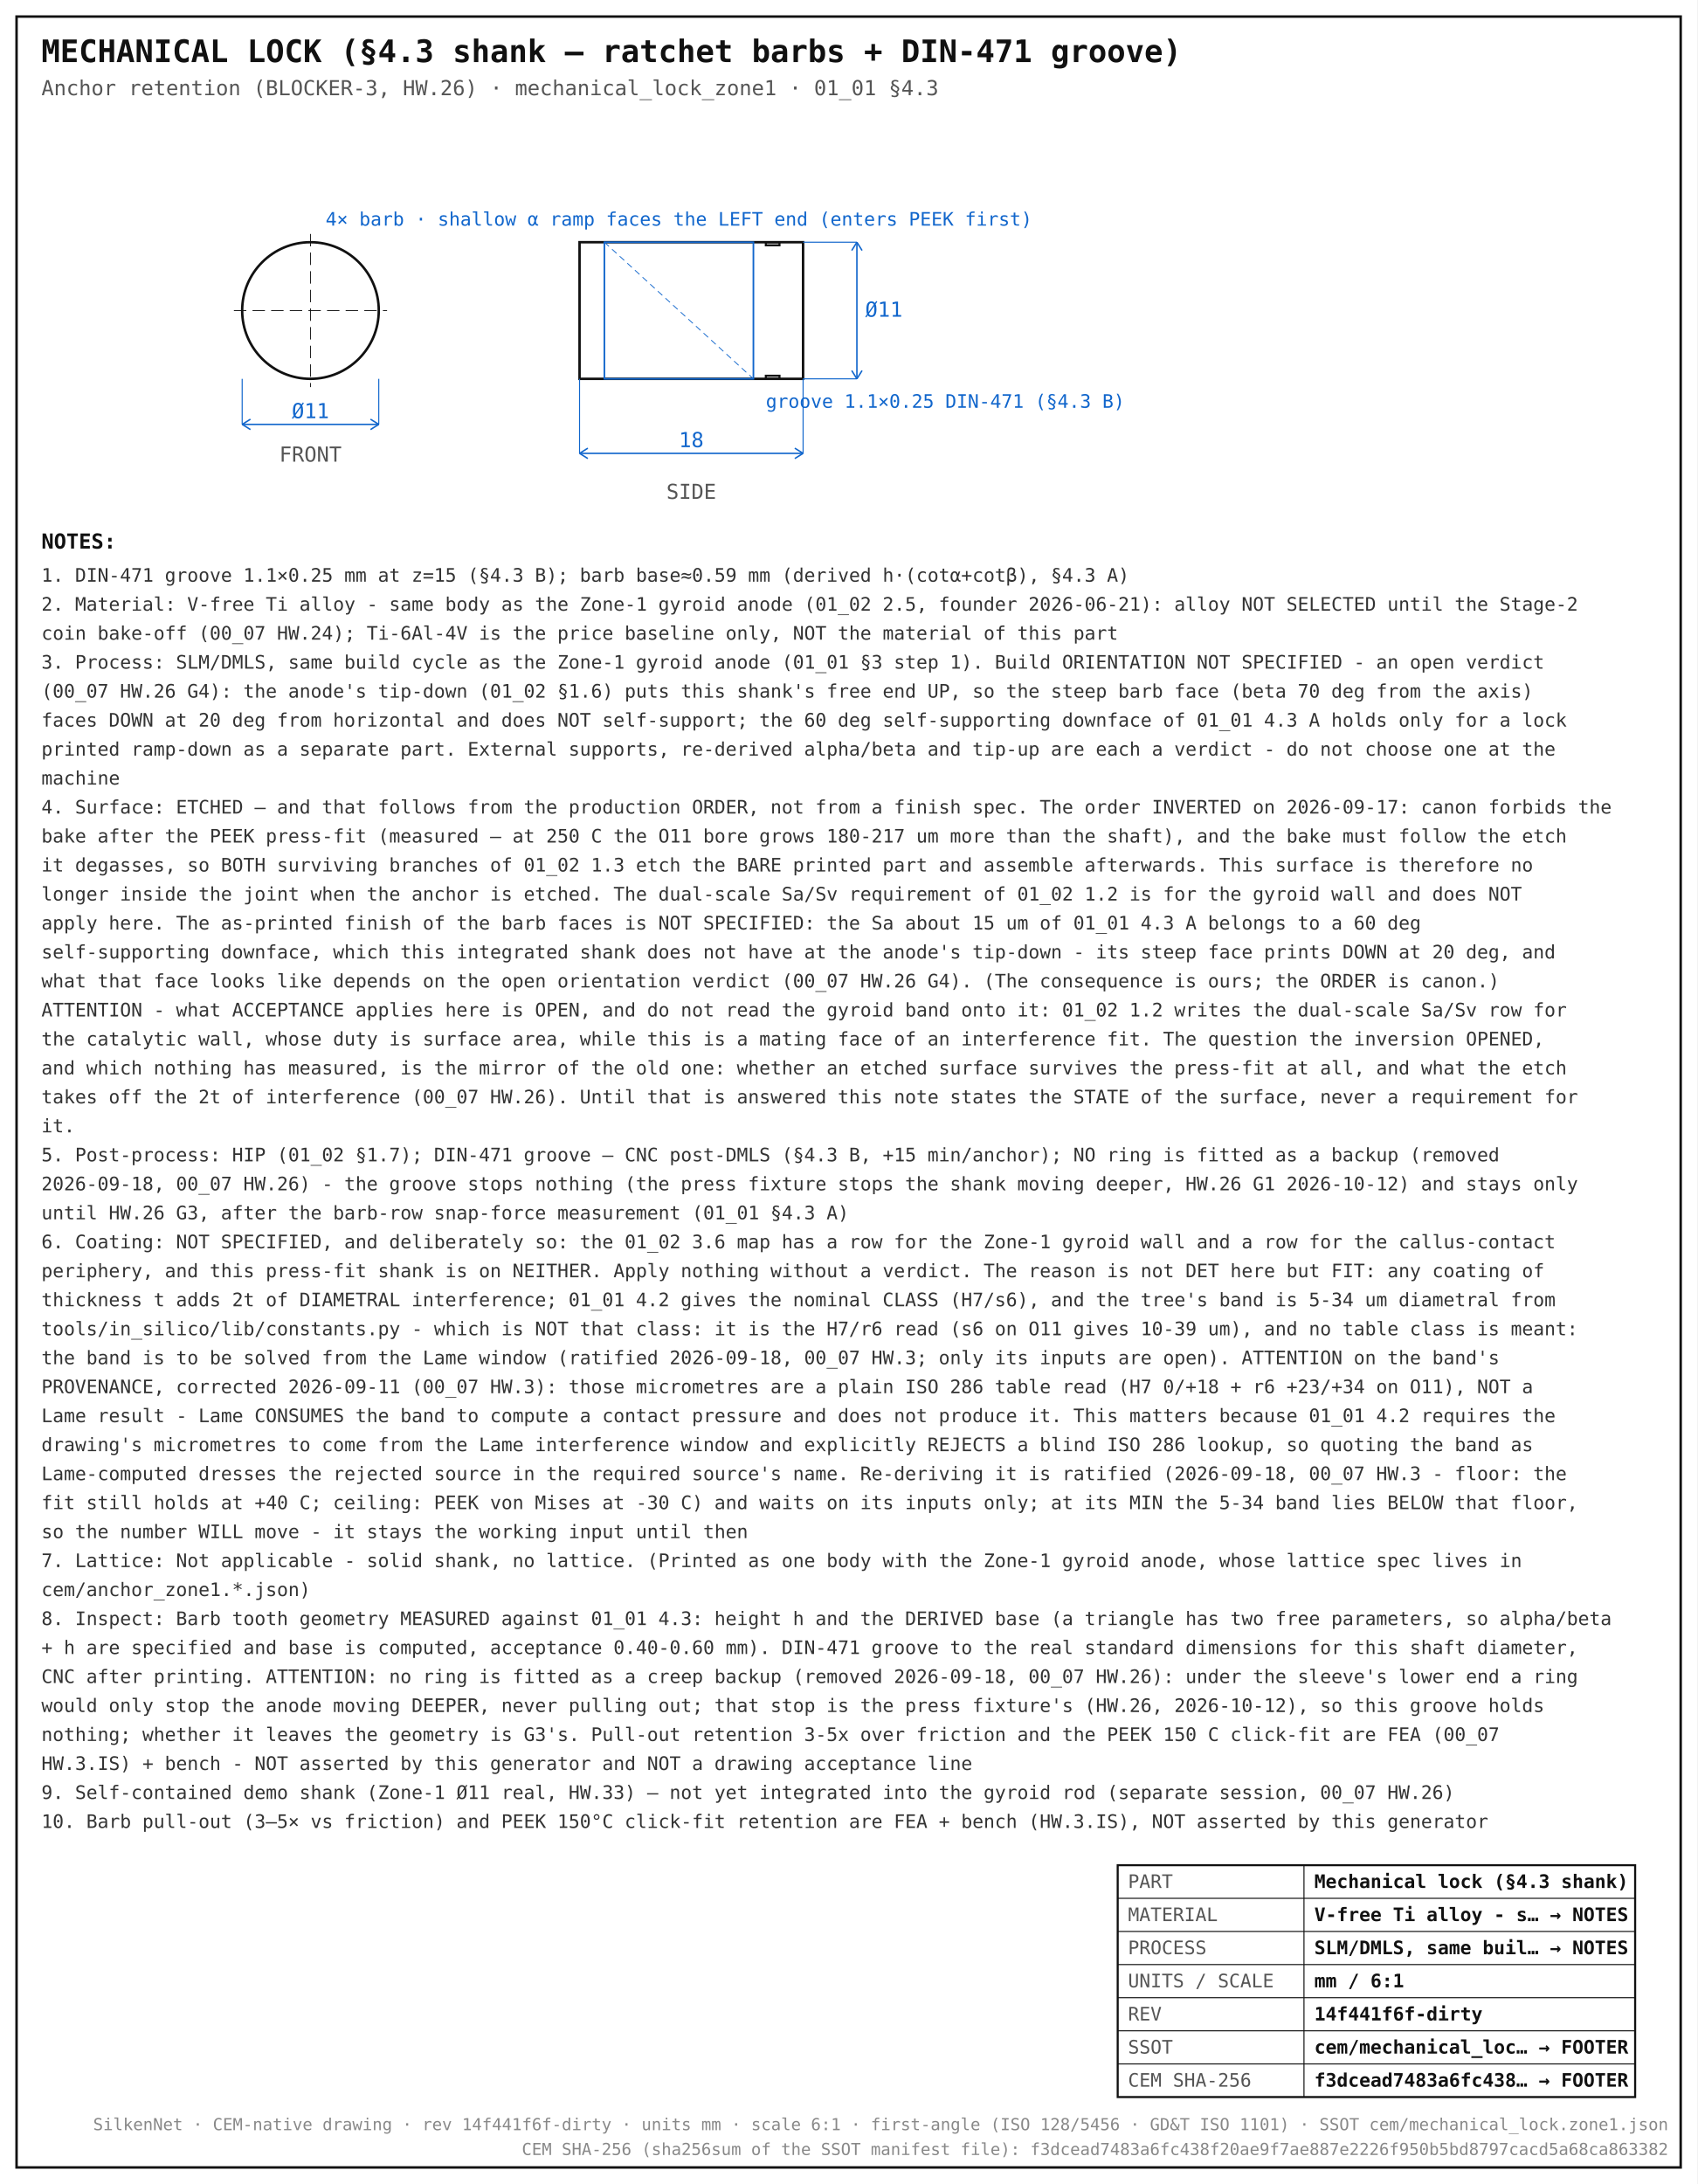
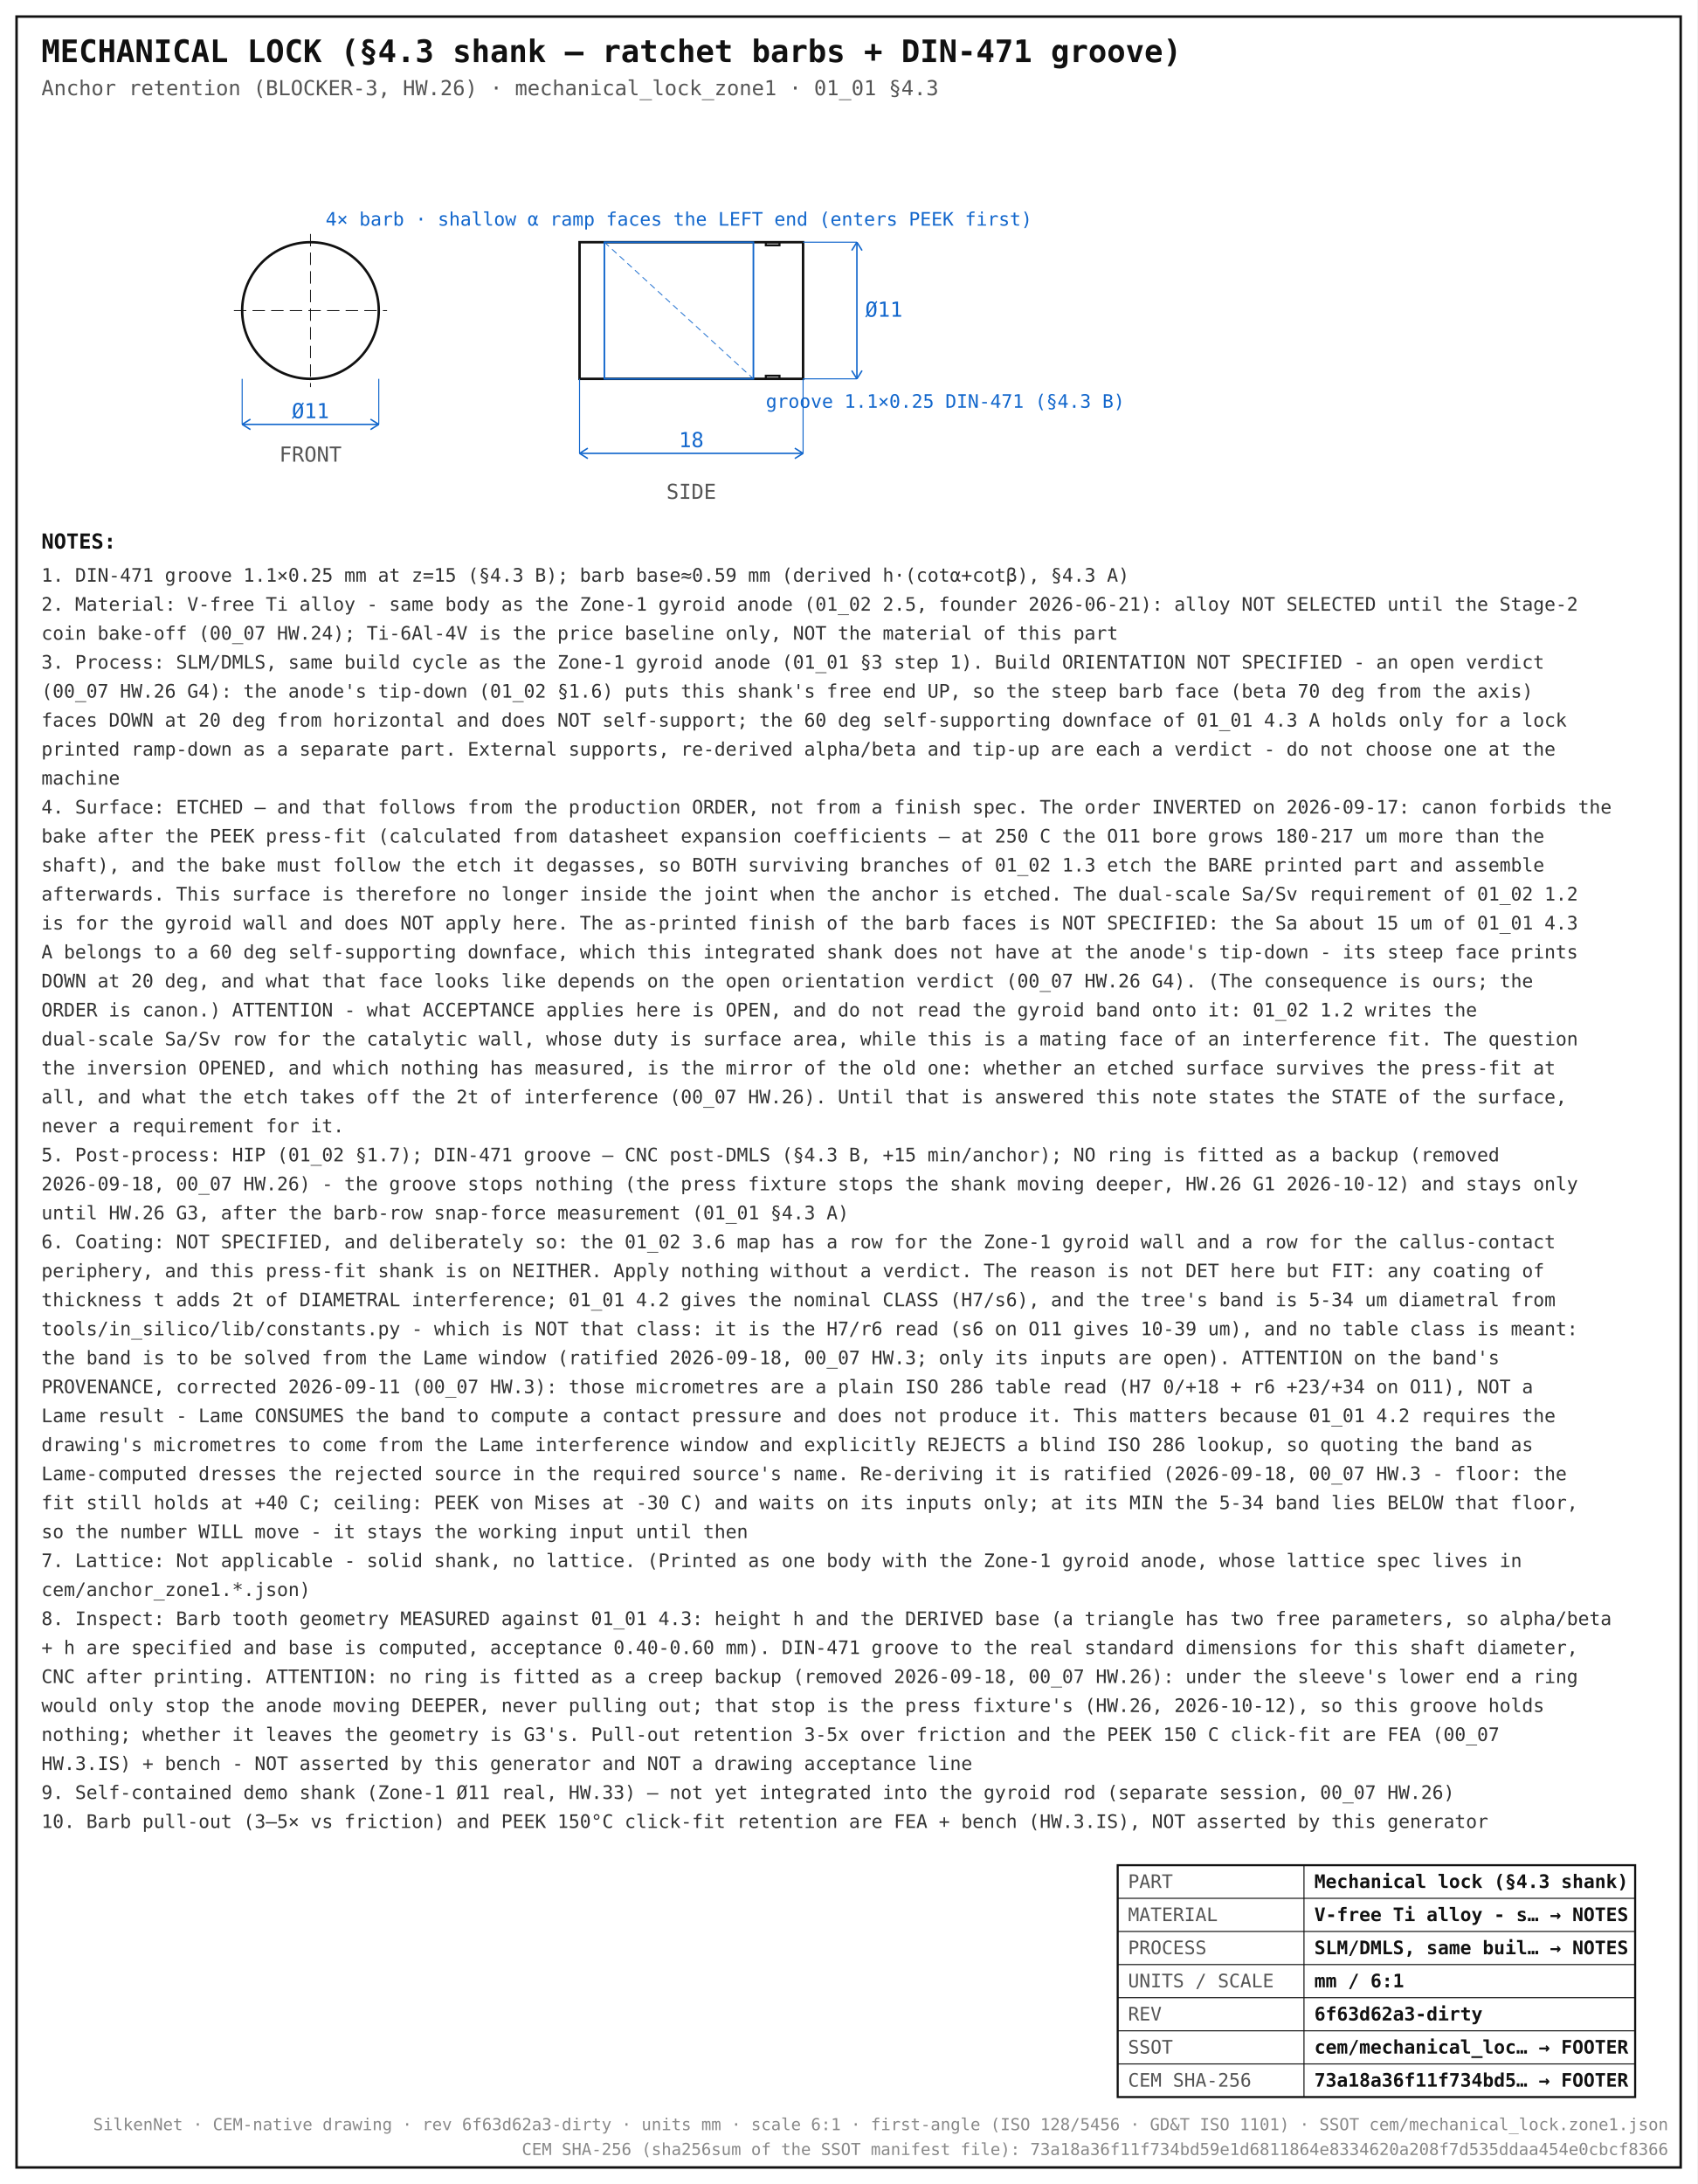
<svg xmlns="http://www.w3.org/2000/svg" width="820" height="1055" viewBox="0 0 820 1055">
  <rect x="0" y="0" width="820" height="1055" fill="white" />
  <rect x="8" y="8" width="804" height="1039" fill="none" stroke="#111" stroke-width="1.2" />
  <text x="20" y="30" font-family="monospace" font-size="15" text-anchor="start" fill="#111" font-weight="bold">MECHANICAL LOCK  (§4.3 shank — ratchet barbs + DIN-471 groove)</text>
  <text x="20" y="46" font-family="monospace" font-size="10" text-anchor="start" fill="#555" font-weight="normal">Anchor retention (BLOCKER-3, HW.26) · mechanical_lock_zone1 · 01_01 §4.3</text>
  <circle cx="150" cy="150" r="33" fill="none" stroke="#111" stroke-width="1.2" />
  <line x1="113" y1="150" x2="187" y2="150" stroke="#111" stroke-width="0.4" stroke-dasharray="6 3" />
  <line x1="150" y1="113" x2="150" y2="187" stroke="#111" stroke-width="0.4" stroke-dasharray="6 3" />
  <text x="150" y="223" font-family="monospace" font-size="10" text-anchor="middle" fill="#555" font-weight="normal">FRONT</text>
  <line x1="117" y1="183" x2="117" y2="205" stroke="#1166cc" stroke-width="0.5" />
  <line x1="183" y1="183" x2="183" y2="205" stroke="#1166cc" stroke-width="0.5" />
  <line x1="117" y1="205" x2="183" y2="205" stroke="#1166cc" stroke-width="0.7" />
  <line x1="117" y1="205" x2="121" y2="202.5" stroke="#1166cc" stroke-width="0.7" />
  <line x1="117" y1="205" x2="121" y2="207.5" stroke="#1166cc" stroke-width="0.7" />
  <line x1="183" y1="205" x2="179" y2="202.5" stroke="#1166cc" stroke-width="0.7" />
  <line x1="183" y1="205" x2="179" y2="207.5" stroke="#1166cc" stroke-width="0.7" />
  <text x="150" y="202" font-family="monospace" font-size="10" text-anchor="middle" fill="#1166cc" font-weight="normal">Ø11</text>
  <rect x="280" y="117" width="108" height="66" fill="none" stroke="#111" stroke-width="1.2" />
  <rect x="292" y="117" width="72" height="66" fill="none" stroke="#1166cc" stroke-width="0.8" />
  <line x1="292" y1="117" x2="364" y2="183" stroke="#1166cc" stroke-width="0.4" stroke-dasharray="3 2" />
  <text x="328" y="109" font-family="monospace" font-size="9" text-anchor="middle" fill="#1166cc" font-weight="normal">4× barb · shallow α ramp faces the LEFT end (enters PEEK first)</text>
  <rect x="370" y="117" width="6.6" height="1.5" fill="none" stroke="#111" stroke-width="1" />
  <rect x="370" y="181.5" width="6.6" height="1.5" fill="none" stroke="#111" stroke-width="1" />
  <text x="370" y="197" font-family="monospace" font-size="9" text-anchor="start" fill="#1166cc" font-weight="normal">groove 1.1×0.25 DIN-471 (§4.3 B)</text>
  <text x="334" y="241" font-family="monospace" font-size="10" text-anchor="middle" fill="#555" font-weight="normal">SIDE</text>
  <line x1="280" y1="183" x2="280" y2="219" stroke="#1166cc" stroke-width="0.5" />
  <line x1="388" y1="183" x2="388" y2="219" stroke="#1166cc" stroke-width="0.5" />
  <line x1="280" y1="219" x2="388" y2="219" stroke="#1166cc" stroke-width="0.7" />
  <line x1="280" y1="219" x2="284" y2="216.5" stroke="#1166cc" stroke-width="0.7" />
  <line x1="280" y1="219" x2="284" y2="221.5" stroke="#1166cc" stroke-width="0.7" />
  <line x1="388" y1="219" x2="384" y2="216.5" stroke="#1166cc" stroke-width="0.7" />
  <line x1="388" y1="219" x2="384" y2="221.5" stroke="#1166cc" stroke-width="0.7" />
  <text x="334" y="216" font-family="monospace" font-size="10" text-anchor="middle" fill="#1166cc" font-weight="normal">18</text>
  <line x1="388" y1="117" x2="414" y2="117" stroke="#1166cc" stroke-width="0.5" />
  <line x1="388" y1="183" x2="414" y2="183" stroke="#1166cc" stroke-width="0.5" />
  <line x1="414" y1="117" x2="414" y2="183" stroke="#1166cc" stroke-width="0.7" />
  <line x1="414" y1="117" x2="411.5" y2="121" stroke="#1166cc" stroke-width="0.7" />
  <line x1="414" y1="117" x2="416.5" y2="121" stroke="#1166cc" stroke-width="0.7" />
  <line x1="414" y1="183" x2="411.5" y2="179" stroke="#1166cc" stroke-width="0.7" />
  <line x1="414" y1="183" x2="416.5" y2="179" stroke="#1166cc" stroke-width="0.7" />
  <text x="418" y="153" font-family="monospace" font-size="10" text-anchor="start" fill="#1166cc" font-weight="normal">Ø11</text>
  <text x="20" y="265" font-family="monospace" font-size="10" text-anchor="start" fill="#111" font-weight="bold">NOTES:</text>
  <text x="20" y="281" font-family="monospace" font-size="9" text-anchor="start" fill="#333" font-weight="normal">1. DIN-471 groove 1.1×0.25 mm at z=15 (§4.3 B); barb base≈0.59 mm (derived h·(cotα+cotβ), §4.3 A)</text>
  <text x="20" y="295" font-family="monospace" font-size="9" text-anchor="start" fill="#333" font-weight="normal">2. Material: V-free Ti alloy - same body as the Zone-1 gyroid anode (01_02 2.5, founder 2026-06-21): alloy NOT SELECTED until the Stage-2</text>
  <text x="20" y="309" font-family="monospace" font-size="9" text-anchor="start" fill="#333" font-weight="normal">   coin bake-off (00_07 HW.24); Ti-6Al-4V is the price baseline only, NOT the material of this part</text>
  <text x="20" y="323" font-family="monospace" font-size="9" text-anchor="start" fill="#333" font-weight="normal">3. Process: SLM/DMLS, same build cycle as the Zone-1 gyroid anode (01_01 §3 step 1). Build ORIENTATION NOT SPECIFIED - an open verdict</text>
  <text x="20" y="337" font-family="monospace" font-size="9" text-anchor="start" fill="#333" font-weight="normal">   (00_07 HW.26 G4): the anode's tip-down (01_02 §1.6) puts this shank's free end UP, so the steep barb face (beta 70 deg from the axis)</text>
  <text x="20" y="351" font-family="monospace" font-size="9" text-anchor="start" fill="#333" font-weight="normal">   faces DOWN at 20 deg from horizontal and does NOT self-support; the 60 deg self-supporting downface of 01_01 4.3 A holds only for a lock</text>
  <text x="20" y="365" font-family="monospace" font-size="9" text-anchor="start" fill="#333" font-weight="normal">   printed ramp-down as a separate part. External supports, re-derived alpha/beta and tip-up are each a verdict - do not choose one at the</text>
  <text x="20" y="379" font-family="monospace" font-size="9" text-anchor="start" fill="#333" font-weight="normal">   machine</text>
  <text x="20" y="393" font-family="monospace" font-size="9" text-anchor="start" fill="#333" font-weight="normal">4. Surface: ETCHED — and that follows from the production ORDER, not from a finish spec. The order INVERTED on 2026-09-17: canon forbids the</text>
-   <text x="20" y="407" font-family="monospace" font-size="9" text-anchor="start" fill="#333" font-weight="normal">   bake after the PEEK press-fit (measured — at 250 C the O11 bore grows 180-217 um more than the shaft), and the bake must follow the etch</text>
-   <text x="20" y="421" font-family="monospace" font-size="9" text-anchor="start" fill="#333" font-weight="normal">   it degasses, so BOTH surviving branches of 01_02 1.3 etch the BARE printed part and assemble afterwards. This surface is therefore no</text>
-   <text x="20" y="435" font-family="monospace" font-size="9" text-anchor="start" fill="#333" font-weight="normal">   longer inside the joint when the anchor is etched. The dual-scale Sa/Sv requirement of 01_02 1.2 is for the gyroid wall and does NOT</text>
-   <text x="20" y="449" font-family="monospace" font-size="9" text-anchor="start" fill="#333" font-weight="normal">   apply here. The as-printed finish of the barb faces is NOT SPECIFIED: the Sa about 15 um of 01_01 4.3 A belongs to a 60 deg</text>
-   <text x="20" y="463" font-family="monospace" font-size="9" text-anchor="start" fill="#333" font-weight="normal">   self-supporting downface, which this integrated shank does not have at the anode's tip-down - its steep face prints DOWN at 20 deg, and</text>
-   <text x="20" y="477" font-family="monospace" font-size="9" text-anchor="start" fill="#333" font-weight="normal">   what that face looks like depends on the open orientation verdict (00_07 HW.26 G4). (The consequence is ours; the ORDER is canon.)</text>
-   <text x="20" y="491" font-family="monospace" font-size="9" text-anchor="start" fill="#333" font-weight="normal">   ATTENTION - what ACCEPTANCE applies here is OPEN, and do not read the gyroid band onto it: 01_02 1.2 writes the dual-scale Sa/Sv row for</text>
-   <text x="20" y="505" font-family="monospace" font-size="9" text-anchor="start" fill="#333" font-weight="normal">   the catalytic wall, whose duty is surface area, while this is a mating face of an interference fit. The question the inversion OPENED,</text>
-   <text x="20" y="519" font-family="monospace" font-size="9" text-anchor="start" fill="#333" font-weight="normal">   and which nothing has measured, is the mirror of the old one: whether an etched surface survives the press-fit at all, and what the etch</text>
-   <text x="20" y="533" font-family="monospace" font-size="9" text-anchor="start" fill="#333" font-weight="normal">   takes off the 2t of interference (00_07 HW.26). Until that is answered this note states the STATE of the surface, never a requirement for</text>
-   <text x="20" y="547" font-family="monospace" font-size="9" text-anchor="start" fill="#333" font-weight="normal">   it.</text>
+   <text x="20" y="407" font-family="monospace" font-size="9" text-anchor="start" fill="#333" font-weight="normal">   bake after the PEEK press-fit (calculated from datasheet expansion coefficients — at 250 C the O11 bore grows 180-217 um more than the</text>
+   <text x="20" y="421" font-family="monospace" font-size="9" text-anchor="start" fill="#333" font-weight="normal">   shaft), and the bake must follow the etch it degasses, so BOTH surviving branches of 01_02 1.3 etch the BARE printed part and assemble</text>
+   <text x="20" y="435" font-family="monospace" font-size="9" text-anchor="start" fill="#333" font-weight="normal">   afterwards. This surface is therefore no longer inside the joint when the anchor is etched. The dual-scale Sa/Sv requirement of 01_02 1.2</text>
+   <text x="20" y="449" font-family="monospace" font-size="9" text-anchor="start" fill="#333" font-weight="normal">   is for the gyroid wall and does NOT apply here. The as-printed finish of the barb faces is NOT SPECIFIED: the Sa about 15 um of 01_01 4.3</text>
+   <text x="20" y="463" font-family="monospace" font-size="9" text-anchor="start" fill="#333" font-weight="normal">   A belongs to a 60 deg self-supporting downface, which this integrated shank does not have at the anode's tip-down - its steep face prints</text>
+   <text x="20" y="477" font-family="monospace" font-size="9" text-anchor="start" fill="#333" font-weight="normal">   DOWN at 20 deg, and what that face looks like depends on the open orientation verdict (00_07 HW.26 G4). (The consequence is ours; the</text>
+   <text x="20" y="491" font-family="monospace" font-size="9" text-anchor="start" fill="#333" font-weight="normal">   ORDER is canon.) ATTENTION - what ACCEPTANCE applies here is OPEN, and do not read the gyroid band onto it: 01_02 1.2 writes the</text>
+   <text x="20" y="505" font-family="monospace" font-size="9" text-anchor="start" fill="#333" font-weight="normal">   dual-scale Sa/Sv row for the catalytic wall, whose duty is surface area, while this is a mating face of an interference fit. The question</text>
+   <text x="20" y="519" font-family="monospace" font-size="9" text-anchor="start" fill="#333" font-weight="normal">   the inversion OPENED, and which nothing has measured, is the mirror of the old one: whether an etched surface survives the press-fit at</text>
+   <text x="20" y="533" font-family="monospace" font-size="9" text-anchor="start" fill="#333" font-weight="normal">   all, and what the etch takes off the 2t of interference (00_07 HW.26). Until that is answered this note states the STATE of the surface,</text>
+   <text x="20" y="547" font-family="monospace" font-size="9" text-anchor="start" fill="#333" font-weight="normal">   never a requirement for it.</text>
  <text x="20" y="561" font-family="monospace" font-size="9" text-anchor="start" fill="#333" font-weight="normal">5. Post-process: HIP (01_02 §1.7); DIN-471 groove — CNC post-DMLS (§4.3 B, +15 min/anchor); NO ring is fitted as a backup (removed</text>
  <text x="20" y="575" font-family="monospace" font-size="9" text-anchor="start" fill="#333" font-weight="normal">   2026-09-18, 00_07 HW.26) - the groove stops nothing (the press fixture stops the shank moving deeper, HW.26 G1 2026-10-12) and stays only</text>
  <text x="20" y="589" font-family="monospace" font-size="9" text-anchor="start" fill="#333" font-weight="normal">   until HW.26 G3, after the barb-row snap-force measurement (01_01 §4.3 A)</text>
  <text x="20" y="603" font-family="monospace" font-size="9" text-anchor="start" fill="#333" font-weight="normal">6. Coating: NOT SPECIFIED, and deliberately so: the 01_02 3.6 map has a row for the Zone-1 gyroid wall and a row for the callus-contact</text>
  <text x="20" y="617" font-family="monospace" font-size="9" text-anchor="start" fill="#333" font-weight="normal">   periphery, and this press-fit shank is on NEITHER. Apply nothing without a verdict. The reason is not DET here but FIT: any coating of</text>
  <text x="20" y="631" font-family="monospace" font-size="9" text-anchor="start" fill="#333" font-weight="normal">   thickness t adds 2t of DIAMETRAL interference; 01_01 4.2 gives the nominal CLASS (H7/s6), and the tree's band is 5-34 um diametral from</text>
  <text x="20" y="645" font-family="monospace" font-size="9" text-anchor="start" fill="#333" font-weight="normal">   tools/in_silico/lib/constants.py - which is NOT that class: it is the H7/r6 read (s6 on O11 gives 10-39 um), and no table class is meant:</text>
  <text x="20" y="659" font-family="monospace" font-size="9" text-anchor="start" fill="#333" font-weight="normal">   the band is to be solved from the Lame window (ratified 2026-09-18, 00_07 HW.3; only its inputs are open). ATTENTION on the band's</text>
  <text x="20" y="673" font-family="monospace" font-size="9" text-anchor="start" fill="#333" font-weight="normal">   PROVENANCE, corrected 2026-09-11 (00_07 HW.3): those micrometres are a plain ISO 286 table read (H7 0/+18 + r6 +23/+34 on O11), NOT a</text>
  <text x="20" y="687" font-family="monospace" font-size="9" text-anchor="start" fill="#333" font-weight="normal">   Lame result - Lame CONSUMES the band to compute a contact pressure and does not produce it. This matters because 01_01 4.2 requires the</text>
  <text x="20" y="701" font-family="monospace" font-size="9" text-anchor="start" fill="#333" font-weight="normal">   drawing's micrometres to come from the Lame interference window and explicitly REJECTS a blind ISO 286 lookup, so quoting the band as</text>
  <text x="20" y="715" font-family="monospace" font-size="9" text-anchor="start" fill="#333" font-weight="normal">   Lame-computed dresses the rejected source in the required source's name. Re-deriving it is ratified (2026-09-18, 00_07 HW.3 - floor: the</text>
  <text x="20" y="729" font-family="monospace" font-size="9" text-anchor="start" fill="#333" font-weight="normal">   fit still holds at +40 C; ceiling: PEEK von Mises at -30 C) and waits on its inputs only; at its MIN the 5-34 band lies BELOW that floor,</text>
  <text x="20" y="743" font-family="monospace" font-size="9" text-anchor="start" fill="#333" font-weight="normal">   so the number WILL move - it stays the working input until then</text>
  <text x="20" y="757" font-family="monospace" font-size="9" text-anchor="start" fill="#333" font-weight="normal">7. Lattice: Not applicable - solid shank, no lattice. (Printed as one body with the Zone-1 gyroid anode, whose lattice spec lives in</text>
  <text x="20" y="771" font-family="monospace" font-size="9" text-anchor="start" fill="#333" font-weight="normal">   cem/anchor_zone1.*.json)</text>
  <text x="20" y="785" font-family="monospace" font-size="9" text-anchor="start" fill="#333" font-weight="normal">8. Inspect: Barb tooth geometry MEASURED against 01_01 4.3: height h and the DERIVED base (a triangle has two free parameters, so alpha/beta</text>
  <text x="20" y="799" font-family="monospace" font-size="9" text-anchor="start" fill="#333" font-weight="normal">   + h are specified and base is computed, acceptance 0.40-0.60 mm). DIN-471 groove to the real standard dimensions for this shaft diameter,</text>
  <text x="20" y="813" font-family="monospace" font-size="9" text-anchor="start" fill="#333" font-weight="normal">   CNC after printing. ATTENTION: no ring is fitted as a creep backup (removed 2026-09-18, 00_07 HW.26): under the sleeve's lower end a ring</text>
  <text x="20" y="827" font-family="monospace" font-size="9" text-anchor="start" fill="#333" font-weight="normal">   would only stop the anode moving DEEPER, never pulling out; that stop is the press fixture's (HW.26, 2026-10-12), so this groove holds</text>
  <text x="20" y="841" font-family="monospace" font-size="9" text-anchor="start" fill="#333" font-weight="normal">   nothing; whether it leaves the geometry is G3's. Pull-out retention 3-5x over friction and the PEEK 150 C click-fit are FEA (00_07</text>
  <text x="20" y="855" font-family="monospace" font-size="9" text-anchor="start" fill="#333" font-weight="normal">   HW.3.IS) + bench - NOT asserted by this generator and NOT a drawing acceptance line</text>
  <text x="20" y="869" font-family="monospace" font-size="9" text-anchor="start" fill="#333" font-weight="normal">9. Self-contained demo shank (Zone-1 Ø11 real, HW.33) — not yet integrated into the gyroid rod (separate session, 00_07 HW.26)</text>
  <text x="20" y="883" font-family="monospace" font-size="9" text-anchor="start" fill="#333" font-weight="normal">10. Barb pull-out (3–5× vs friction) and PEEK 150°C click-fit retention are FEA + bench (HW.3.IS), NOT asserted by this generator</text>
  <rect x="540" y="901" width="250" height="112" fill="none" stroke="#111" stroke-width="1" />
  <line x1="630" y1="901" x2="630" y2="917" stroke="#111" stroke-width="0.5" />
  <text x="545" y="912" font-family="monospace" font-size="9" text-anchor="start" fill="#555" font-weight="normal">PART</text>
  <text x="635" y="912" font-family="monospace" font-size="9" text-anchor="start" fill="#111" font-weight="bold">Mechanical lock (§4.3 shank)</text>
  <line x1="540" y1="917" x2="790" y2="917" stroke="#111" stroke-width="0.5" />
  <line x1="630" y1="917" x2="630" y2="933" stroke="#111" stroke-width="0.5" />
  <text x="545" y="928" font-family="monospace" font-size="9" text-anchor="start" fill="#555" font-weight="normal">MATERIAL</text>
  <text x="635" y="928" font-family="monospace" font-size="9" text-anchor="start" fill="#111" font-weight="bold">V-free Ti alloy - s… → NOTES</text>
  <line x1="540" y1="933" x2="790" y2="933" stroke="#111" stroke-width="0.5" />
  <line x1="630" y1="933" x2="630" y2="949" stroke="#111" stroke-width="0.5" />
  <text x="545" y="944" font-family="monospace" font-size="9" text-anchor="start" fill="#555" font-weight="normal">PROCESS</text>
  <text x="635" y="944" font-family="monospace" font-size="9" text-anchor="start" fill="#111" font-weight="bold">SLM/DMLS, same buil… → NOTES</text>
  <line x1="540" y1="949" x2="790" y2="949" stroke="#111" stroke-width="0.5" />
  <line x1="630" y1="949" x2="630" y2="965" stroke="#111" stroke-width="0.5" />
  <text x="545" y="960" font-family="monospace" font-size="9" text-anchor="start" fill="#555" font-weight="normal">UNITS / SCALE</text>
  <text x="635" y="960" font-family="monospace" font-size="9" text-anchor="start" fill="#111" font-weight="bold">mm / 6:1</text>
  <line x1="540" y1="965" x2="790" y2="965" stroke="#111" stroke-width="0.5" />
  <line x1="630" y1="965" x2="630" y2="981" stroke="#111" stroke-width="0.5" />
  <text x="545" y="976" font-family="monospace" font-size="9" text-anchor="start" fill="#555" font-weight="normal">REV</text>
-   <text x="635" y="976" font-family="monospace" font-size="9" text-anchor="start" fill="#111" font-weight="bold">14f441f6f-dirty</text>
+   <text x="635" y="976" font-family="monospace" font-size="9" text-anchor="start" fill="#111" font-weight="bold">6f63d62a3-dirty</text>
  <line x1="540" y1="981" x2="790" y2="981" stroke="#111" stroke-width="0.5" />
  <line x1="630" y1="981" x2="630" y2="997" stroke="#111" stroke-width="0.5" />
  <text x="545" y="992" font-family="monospace" font-size="9" text-anchor="start" fill="#555" font-weight="normal">SSOT</text>
  <text x="635" y="992" font-family="monospace" font-size="9" text-anchor="start" fill="#111" font-weight="bold">cem/mechanical_loc… → FOOTER</text>
  <line x1="540" y1="997" x2="790" y2="997" stroke="#111" stroke-width="0.5" />
  <line x1="630" y1="997" x2="630" y2="1013" stroke="#111" stroke-width="0.5" />
  <text x="545" y="1008" font-family="monospace" font-size="9" text-anchor="start" fill="#555" font-weight="normal">CEM SHA-256</text>
-   <text x="635" y="1008" font-family="monospace" font-size="9" text-anchor="start" fill="#111" font-weight="bold">f3dcead7483a6fc438… → FOOTER</text>
-   <text x="806" y="1029" font-family="monospace" font-size="8" text-anchor="end" fill="#888" font-weight="normal">SilkenNet · CEM-native drawing · rev 14f441f6f-dirty · units mm · scale 6:1 · first-angle (ISO 128/5456 · GD&amp;T ISO 1101) · SSOT cem/mechanical_lock.zone1.json</text>
-   <text x="806" y="1041" font-family="monospace" font-size="8" text-anchor="end" fill="#888" font-weight="normal">CEM SHA-256 (sha256sum of the SSOT manifest file): f3dcead7483a6fc438f20ae9f7ae887e2226f950b5bd8797cacd5a68ca863382</text>
+   <text x="635" y="1008" font-family="monospace" font-size="9" text-anchor="start" fill="#111" font-weight="bold">73a18a36f11f734bd5… → FOOTER</text>
+   <text x="806" y="1029" font-family="monospace" font-size="8" text-anchor="end" fill="#888" font-weight="normal">SilkenNet · CEM-native drawing · rev 6f63d62a3-dirty · units mm · scale 6:1 · first-angle (ISO 128/5456 · GD&amp;T ISO 1101) · SSOT cem/mechanical_lock.zone1.json</text>
+   <text x="806" y="1041" font-family="monospace" font-size="8" text-anchor="end" fill="#888" font-weight="normal">CEM SHA-256 (sha256sum of the SSOT manifest file): 73a18a36f11f734bd59e1d6811864e8334620a208f7d535ddaa454e0cbcf8366</text>
</svg>
